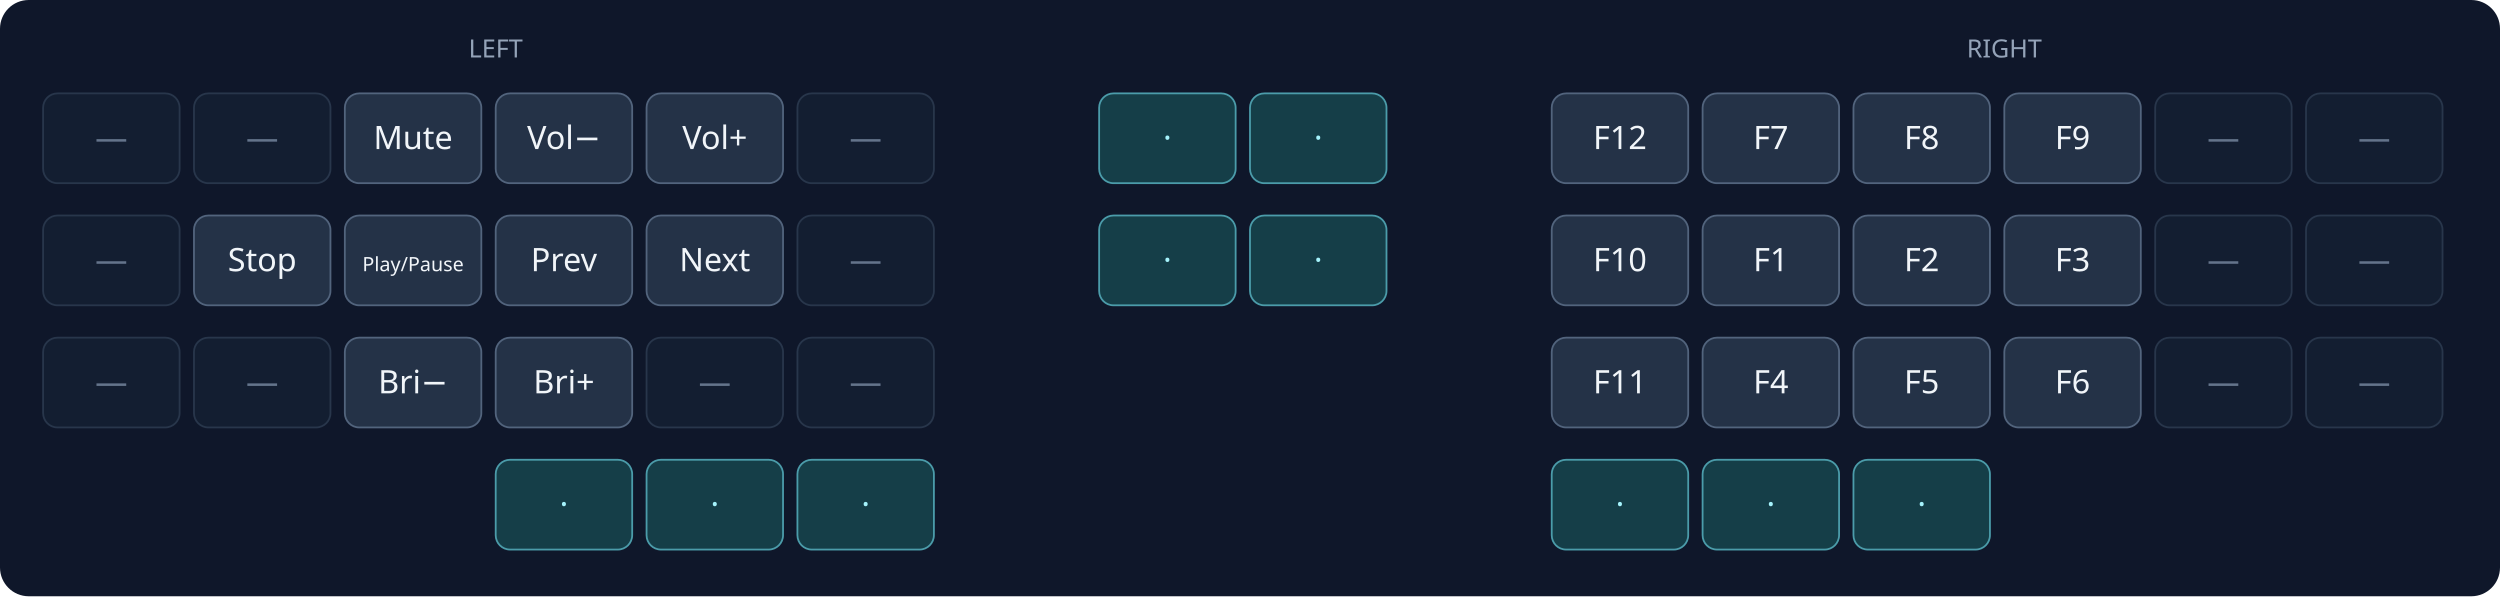
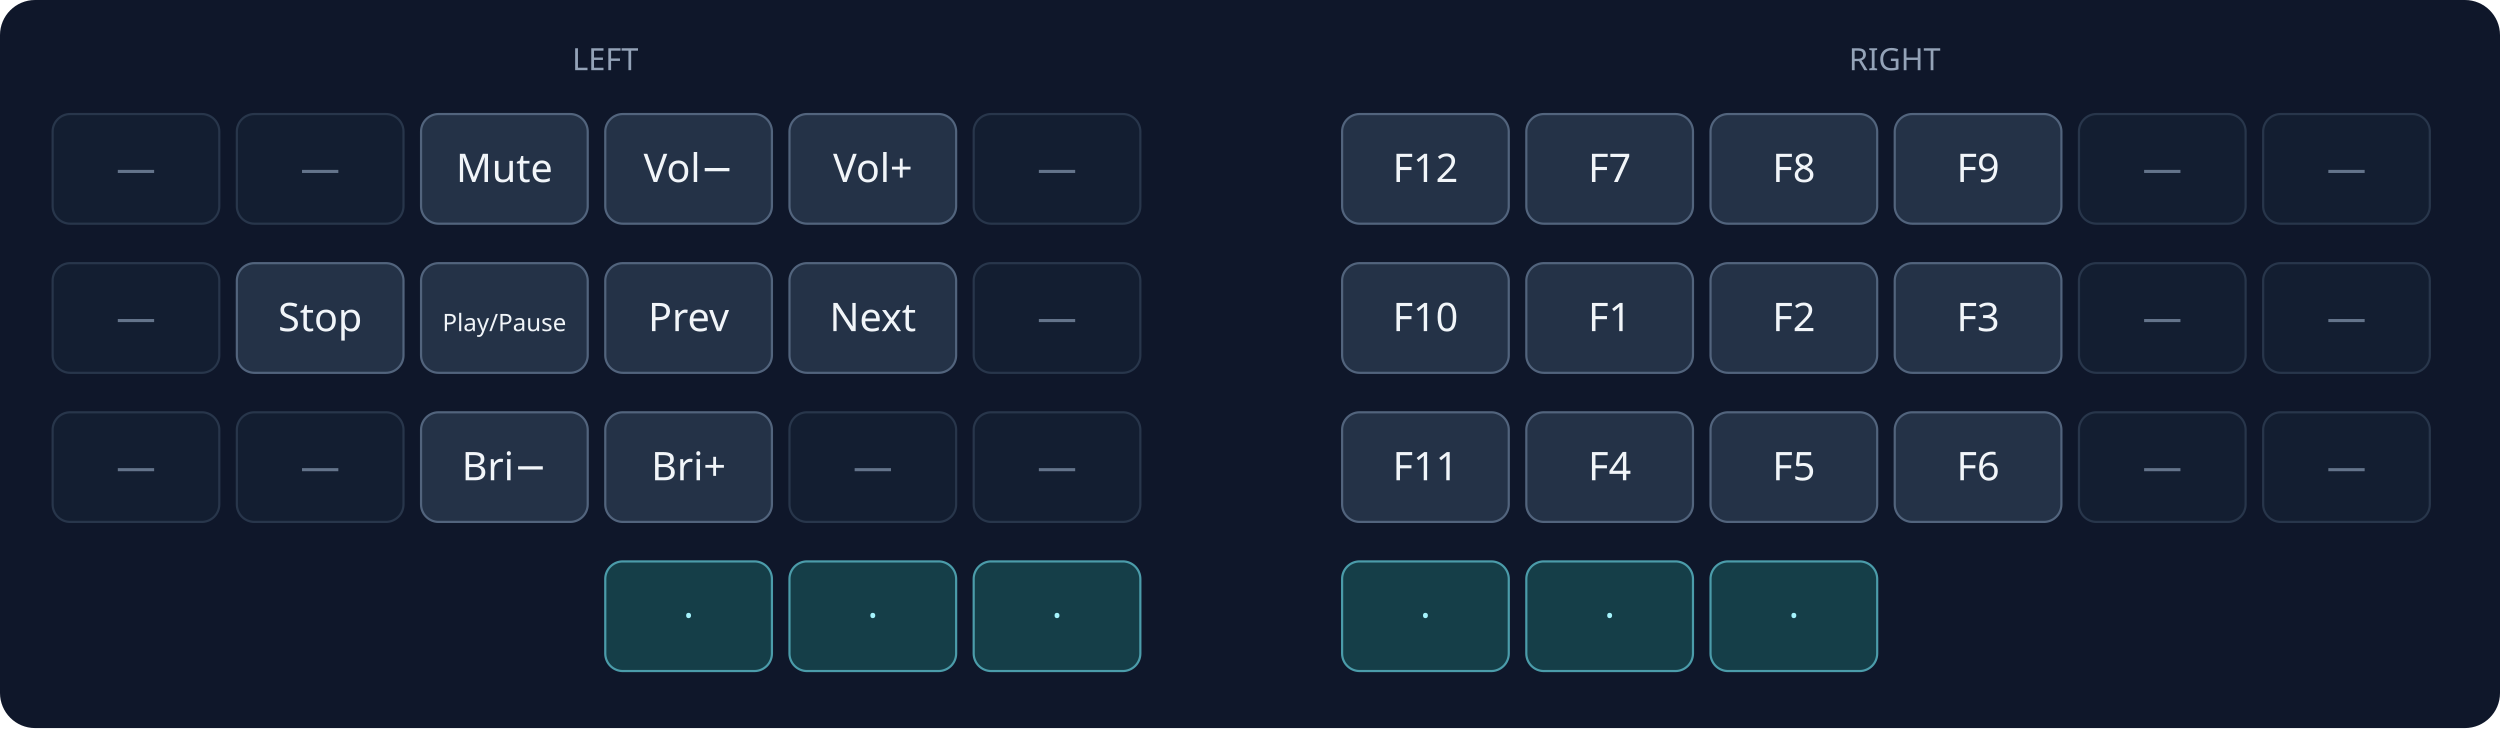
- <svg xmlns="http://www.w3.org/2000/svg" width="1392" height="332" viewBox="0 0 1392 332" role="img" aria-labelledby="title desc">
-   <rect width="1392" height="332" rx="16" fill="#0f172a" />
+ <svg xmlns="http://www.w3.org/2000/svg" width="1140" height="332" viewBox="0 0 1140 332" role="img" aria-labelledby="title desc">
+   <rect width="1140" height="332" rx="16" fill="#0f172a" />
  <g font-family="system-ui, sans-serif" text-anchor="middle">
    <text x="276" y="32" fill="#94a3b8" font-size="14">LEFT</text>
-     <text x="1116" y="32" fill="#94a3b8" font-size="14">RIGHT</text>
+     <text x="864" y="32" fill="#94a3b8" font-size="14">RIGHT</text>
    <g data-position="0" data-binding="&amp;none">
      <rect x="24" y="52" width="76" height="50" rx="8" fill="#131e31" stroke="#28364b" />
      <text x="62" y="83" fill="#64748b" font-size="18">—</text>
    </g>
    <g data-position="1" data-binding="&amp;none">
      <rect x="108" y="52" width="76" height="50" rx="8" fill="#131e31" stroke="#28364b" />
      <text x="146" y="83" fill="#64748b" font-size="18">—</text>
    </g>
    <g data-position="2" data-binding="&amp;kp C_MUTE">
      <rect x="192" y="52" width="76" height="50" rx="8" fill="#243247" stroke="#52647d" />
      <text x="230" y="83" fill="#f1f5f9" font-size="18">Mute</text>
    </g>
    <g data-position="3" data-binding="&amp;kp C_VOL_DN">
      <rect x="276" y="52" width="76" height="50" rx="8" fill="#243247" stroke="#52647d" />
      <text x="314" y="83" fill="#f1f5f9" font-size="18">Vol−</text>
    </g>
    <g data-position="4" data-binding="&amp;kp C_VOL_UP">
      <rect x="360" y="52" width="76" height="50" rx="8" fill="#243247" stroke="#52647d" />
      <text x="398" y="83" fill="#f1f5f9" font-size="18">Vol+</text>
    </g>
    <g data-position="5" data-binding="&amp;none">
      <rect x="444" y="52" width="76" height="50" rx="8" fill="#131e31" stroke="#28364b" />
      <text x="482" y="83" fill="#64748b" font-size="18">—</text>
    </g>
-     <g data-position="6" data-binding="&amp;trans">
-       <rect x="612" y="52" width="76" height="50" rx="8" fill="#153e48" stroke="#4b9caa" />
-       <text x="650" y="83" fill="#a5f3fc" font-size="18">·</text>
-     </g>
-     <g data-position="7" data-binding="&amp;trans">
-       <rect x="696" y="52" width="76" height="50" rx="8" fill="#153e48" stroke="#4b9caa" />
-       <text x="734" y="83" fill="#a5f3fc" font-size="18">·</text>
-     </g>
    <g data-position="8" data-binding="&amp;kp F12">
-       <rect x="864" y="52" width="76" height="50" rx="8" fill="#243247" stroke="#52647d" />
-       <text x="902" y="83" fill="#f1f5f9" font-size="18">F12</text>
+       <rect x="612" y="52" width="76" height="50" rx="8" fill="#243247" stroke="#52647d" />
+       <text x="650" y="83" fill="#f1f5f9" font-size="18">F12</text>
    </g>
    <g data-position="9" data-binding="&amp;kp F7">
-       <rect x="948" y="52" width="76" height="50" rx="8" fill="#243247" stroke="#52647d" />
-       <text x="986" y="83" fill="#f1f5f9" font-size="18">F7</text>
+       <rect x="696" y="52" width="76" height="50" rx="8" fill="#243247" stroke="#52647d" />
+       <text x="734" y="83" fill="#f1f5f9" font-size="18">F7</text>
    </g>
    <g data-position="10" data-binding="&amp;kp F8">
-       <rect x="1032" y="52" width="76" height="50" rx="8" fill="#243247" stroke="#52647d" />
-       <text x="1070" y="83" fill="#f1f5f9" font-size="18">F8</text>
+       <rect x="780" y="52" width="76" height="50" rx="8" fill="#243247" stroke="#52647d" />
+       <text x="818" y="83" fill="#f1f5f9" font-size="18">F8</text>
    </g>
    <g data-position="11" data-binding="&amp;kp F9">
-       <rect x="1116" y="52" width="76" height="50" rx="8" fill="#243247" stroke="#52647d" />
-       <text x="1154" y="83" fill="#f1f5f9" font-size="18">F9</text>
+       <rect x="864" y="52" width="76" height="50" rx="8" fill="#243247" stroke="#52647d" />
+       <text x="902" y="83" fill="#f1f5f9" font-size="18">F9</text>
    </g>
    <g data-position="12" data-binding="&amp;none">
-       <rect x="1200" y="52" width="76" height="50" rx="8" fill="#131e31" stroke="#28364b" />
-       <text x="1238" y="83" fill="#64748b" font-size="18">—</text>
+       <rect x="948" y="52" width="76" height="50" rx="8" fill="#131e31" stroke="#28364b" />
+       <text x="986" y="83" fill="#64748b" font-size="18">—</text>
    </g>
    <g data-position="13" data-binding="&amp;none">
-       <rect x="1284" y="52" width="76" height="50" rx="8" fill="#131e31" stroke="#28364b" />
-       <text x="1322" y="83" fill="#64748b" font-size="18">—</text>
+       <rect x="1032" y="52" width="76" height="50" rx="8" fill="#131e31" stroke="#28364b" />
+       <text x="1070" y="83" fill="#64748b" font-size="18">—</text>
    </g>
    <g data-position="14" data-binding="&amp;none">
      <rect x="24" y="120" width="76" height="50" rx="8" fill="#131e31" stroke="#28364b" />
      <text x="62" y="151" fill="#64748b" font-size="18">—</text>
    </g>
    <g data-position="15" data-binding="&amp;kp C_STOP">
      <rect x="108" y="120" width="76" height="50" rx="8" fill="#243247" stroke="#52647d" />
      <text x="146" y="151" fill="#f1f5f9" font-size="18">Stop</text>
    </g>
    <g data-position="16" data-binding="&amp;kp C_PP">
      <rect x="192" y="120" width="76" height="50" rx="8" fill="#243247" stroke="#52647d" />
      <text x="230" y="151" fill="#f1f5f9" font-size="11">Play/Pause</text>
    </g>
    <g data-position="17" data-binding="&amp;kp C_PREV">
      <rect x="276" y="120" width="76" height="50" rx="8" fill="#243247" stroke="#52647d" />
      <text x="314" y="151" fill="#f1f5f9" font-size="18">Prev</text>
    </g>
    <g data-position="18" data-binding="&amp;kp C_NEXT">
      <rect x="360" y="120" width="76" height="50" rx="8" fill="#243247" stroke="#52647d" />
      <text x="398" y="151" fill="#f1f5f9" font-size="18">Next</text>
    </g>
    <g data-position="19" data-binding="&amp;none">
      <rect x="444" y="120" width="76" height="50" rx="8" fill="#131e31" stroke="#28364b" />
      <text x="482" y="151" fill="#64748b" font-size="18">—</text>
    </g>
-     <g data-position="20" data-binding="&amp;trans">
-       <rect x="612" y="120" width="76" height="50" rx="8" fill="#153e48" stroke="#4b9caa" />
-       <text x="650" y="151" fill="#a5f3fc" font-size="18">·</text>
-     </g>
-     <g data-position="21" data-binding="&amp;trans">
-       <rect x="696" y="120" width="76" height="50" rx="8" fill="#153e48" stroke="#4b9caa" />
-       <text x="734" y="151" fill="#a5f3fc" font-size="18">·</text>
-     </g>
    <g data-position="22" data-binding="&amp;kp F10">
-       <rect x="864" y="120" width="76" height="50" rx="8" fill="#243247" stroke="#52647d" />
-       <text x="902" y="151" fill="#f1f5f9" font-size="18">F10</text>
+       <rect x="612" y="120" width="76" height="50" rx="8" fill="#243247" stroke="#52647d" />
+       <text x="650" y="151" fill="#f1f5f9" font-size="18">F10</text>
    </g>
    <g data-position="23" data-binding="&amp;kp F1">
-       <rect x="948" y="120" width="76" height="50" rx="8" fill="#243247" stroke="#52647d" />
-       <text x="986" y="151" fill="#f1f5f9" font-size="18">F1</text>
+       <rect x="696" y="120" width="76" height="50" rx="8" fill="#243247" stroke="#52647d" />
+       <text x="734" y="151" fill="#f1f5f9" font-size="18">F1</text>
    </g>
    <g data-position="24" data-binding="&amp;kp F2">
-       <rect x="1032" y="120" width="76" height="50" rx="8" fill="#243247" stroke="#52647d" />
-       <text x="1070" y="151" fill="#f1f5f9" font-size="18">F2</text>
+       <rect x="780" y="120" width="76" height="50" rx="8" fill="#243247" stroke="#52647d" />
+       <text x="818" y="151" fill="#f1f5f9" font-size="18">F2</text>
    </g>
    <g data-position="25" data-binding="&amp;kp F3">
-       <rect x="1116" y="120" width="76" height="50" rx="8" fill="#243247" stroke="#52647d" />
-       <text x="1154" y="151" fill="#f1f5f9" font-size="18">F3</text>
+       <rect x="864" y="120" width="76" height="50" rx="8" fill="#243247" stroke="#52647d" />
+       <text x="902" y="151" fill="#f1f5f9" font-size="18">F3</text>
    </g>
    <g data-position="26" data-binding="&amp;none">
-       <rect x="1200" y="120" width="76" height="50" rx="8" fill="#131e31" stroke="#28364b" />
-       <text x="1238" y="151" fill="#64748b" font-size="18">—</text>
+       <rect x="948" y="120" width="76" height="50" rx="8" fill="#131e31" stroke="#28364b" />
+       <text x="986" y="151" fill="#64748b" font-size="18">—</text>
    </g>
    <g data-position="27" data-binding="&amp;none">
-       <rect x="1284" y="120" width="76" height="50" rx="8" fill="#131e31" stroke="#28364b" />
-       <text x="1322" y="151" fill="#64748b" font-size="18">—</text>
+       <rect x="1032" y="120" width="76" height="50" rx="8" fill="#131e31" stroke="#28364b" />
+       <text x="1070" y="151" fill="#64748b" font-size="18">—</text>
    </g>
    <g data-position="28" data-binding="&amp;none">
      <rect x="24" y="188" width="76" height="50" rx="8" fill="#131e31" stroke="#28364b" />
      <text x="62" y="219" fill="#64748b" font-size="18">—</text>
    </g>
    <g data-position="29" data-binding="&amp;none">
      <rect x="108" y="188" width="76" height="50" rx="8" fill="#131e31" stroke="#28364b" />
      <text x="146" y="219" fill="#64748b" font-size="18">—</text>
    </g>
    <g data-position="30" data-binding="&amp;kp C_BRI_DN">
      <rect x="192" y="188" width="76" height="50" rx="8" fill="#243247" stroke="#52647d" />
      <text x="230" y="219" fill="#f1f5f9" font-size="18">Bri−</text>
    </g>
    <g data-position="31" data-binding="&amp;kp C_BRI_UP">
      <rect x="276" y="188" width="76" height="50" rx="8" fill="#243247" stroke="#52647d" />
      <text x="314" y="219" fill="#f1f5f9" font-size="18">Bri+</text>
    </g>
    <g data-position="32" data-binding="&amp;none">
      <rect x="360" y="188" width="76" height="50" rx="8" fill="#131e31" stroke="#28364b" />
      <text x="398" y="219" fill="#64748b" font-size="18">—</text>
    </g>
    <g data-position="33" data-binding="&amp;none">
      <rect x="444" y="188" width="76" height="50" rx="8" fill="#131e31" stroke="#28364b" />
      <text x="482" y="219" fill="#64748b" font-size="18">—</text>
    </g>
    <g data-position="34" data-binding="&amp;kp F11">
-       <rect x="864" y="188" width="76" height="50" rx="8" fill="#243247" stroke="#52647d" />
-       <text x="902" y="219" fill="#f1f5f9" font-size="18">F11</text>
+       <rect x="612" y="188" width="76" height="50" rx="8" fill="#243247" stroke="#52647d" />
+       <text x="650" y="219" fill="#f1f5f9" font-size="18">F11</text>
    </g>
    <g data-position="35" data-binding="&amp;kp F4">
-       <rect x="948" y="188" width="76" height="50" rx="8" fill="#243247" stroke="#52647d" />
-       <text x="986" y="219" fill="#f1f5f9" font-size="18">F4</text>
+       <rect x="696" y="188" width="76" height="50" rx="8" fill="#243247" stroke="#52647d" />
+       <text x="734" y="219" fill="#f1f5f9" font-size="18">F4</text>
    </g>
    <g data-position="36" data-binding="&amp;kp F5">
-       <rect x="1032" y="188" width="76" height="50" rx="8" fill="#243247" stroke="#52647d" />
-       <text x="1070" y="219" fill="#f1f5f9" font-size="18">F5</text>
+       <rect x="780" y="188" width="76" height="50" rx="8" fill="#243247" stroke="#52647d" />
+       <text x="818" y="219" fill="#f1f5f9" font-size="18">F5</text>
    </g>
    <g data-position="37" data-binding="&amp;kp F6">
-       <rect x="1116" y="188" width="76" height="50" rx="8" fill="#243247" stroke="#52647d" />
-       <text x="1154" y="219" fill="#f1f5f9" font-size="18">F6</text>
+       <rect x="864" y="188" width="76" height="50" rx="8" fill="#243247" stroke="#52647d" />
+       <text x="902" y="219" fill="#f1f5f9" font-size="18">F6</text>
    </g>
    <g data-position="38" data-binding="&amp;none">
-       <rect x="1200" y="188" width="76" height="50" rx="8" fill="#131e31" stroke="#28364b" />
-       <text x="1238" y="219" fill="#64748b" font-size="18">—</text>
+       <rect x="948" y="188" width="76" height="50" rx="8" fill="#131e31" stroke="#28364b" />
+       <text x="986" y="219" fill="#64748b" font-size="18">—</text>
    </g>
    <g data-position="39" data-binding="&amp;none">
-       <rect x="1284" y="188" width="76" height="50" rx="8" fill="#131e31" stroke="#28364b" />
-       <text x="1322" y="219" fill="#64748b" font-size="18">—</text>
+       <rect x="1032" y="188" width="76" height="50" rx="8" fill="#131e31" stroke="#28364b" />
+       <text x="1070" y="219" fill="#64748b" font-size="18">—</text>
    </g>
    <g data-position="40" data-binding="&amp;trans">
      <rect x="276" y="256" width="76" height="50" rx="8" fill="#153e48" stroke="#4b9caa" />
      <text x="314" y="287" fill="#a5f3fc" font-size="18">·</text>
    </g>
    <g data-position="41" data-binding="&amp;trans">
      <rect x="360" y="256" width="76" height="50" rx="8" fill="#153e48" stroke="#4b9caa" />
      <text x="398" y="287" fill="#a5f3fc" font-size="18">·</text>
    </g>
    <g data-position="42" data-binding="&amp;trans">
      <rect x="444" y="256" width="76" height="50" rx="8" fill="#153e48" stroke="#4b9caa" />
      <text x="482" y="287" fill="#a5f3fc" font-size="18">·</text>
    </g>
    <g data-position="43" data-binding="&amp;trans">
-       <rect x="864" y="256" width="76" height="50" rx="8" fill="#153e48" stroke="#4b9caa" />
-       <text x="902" y="287" fill="#a5f3fc" font-size="18">·</text>
+       <rect x="612" y="256" width="76" height="50" rx="8" fill="#153e48" stroke="#4b9caa" />
+       <text x="650" y="287" fill="#a5f3fc" font-size="18">·</text>
    </g>
    <g data-position="44" data-binding="&amp;trans">
-       <rect x="948" y="256" width="76" height="50" rx="8" fill="#153e48" stroke="#4b9caa" />
-       <text x="986" y="287" fill="#a5f3fc" font-size="18">·</text>
+       <rect x="696" y="256" width="76" height="50" rx="8" fill="#153e48" stroke="#4b9caa" />
+       <text x="734" y="287" fill="#a5f3fc" font-size="18">·</text>
    </g>
    <g data-position="45" data-binding="&amp;trans">
-       <rect x="1032" y="256" width="76" height="50" rx="8" fill="#153e48" stroke="#4b9caa" />
-       <text x="1070" y="287" fill="#a5f3fc" font-size="18">·</text>
+       <rect x="780" y="256" width="76" height="50" rx="8" fill="#153e48" stroke="#4b9caa" />
+       <text x="818" y="287" fill="#a5f3fc" font-size="18">·</text>
    </g>
  </g>
</svg>
